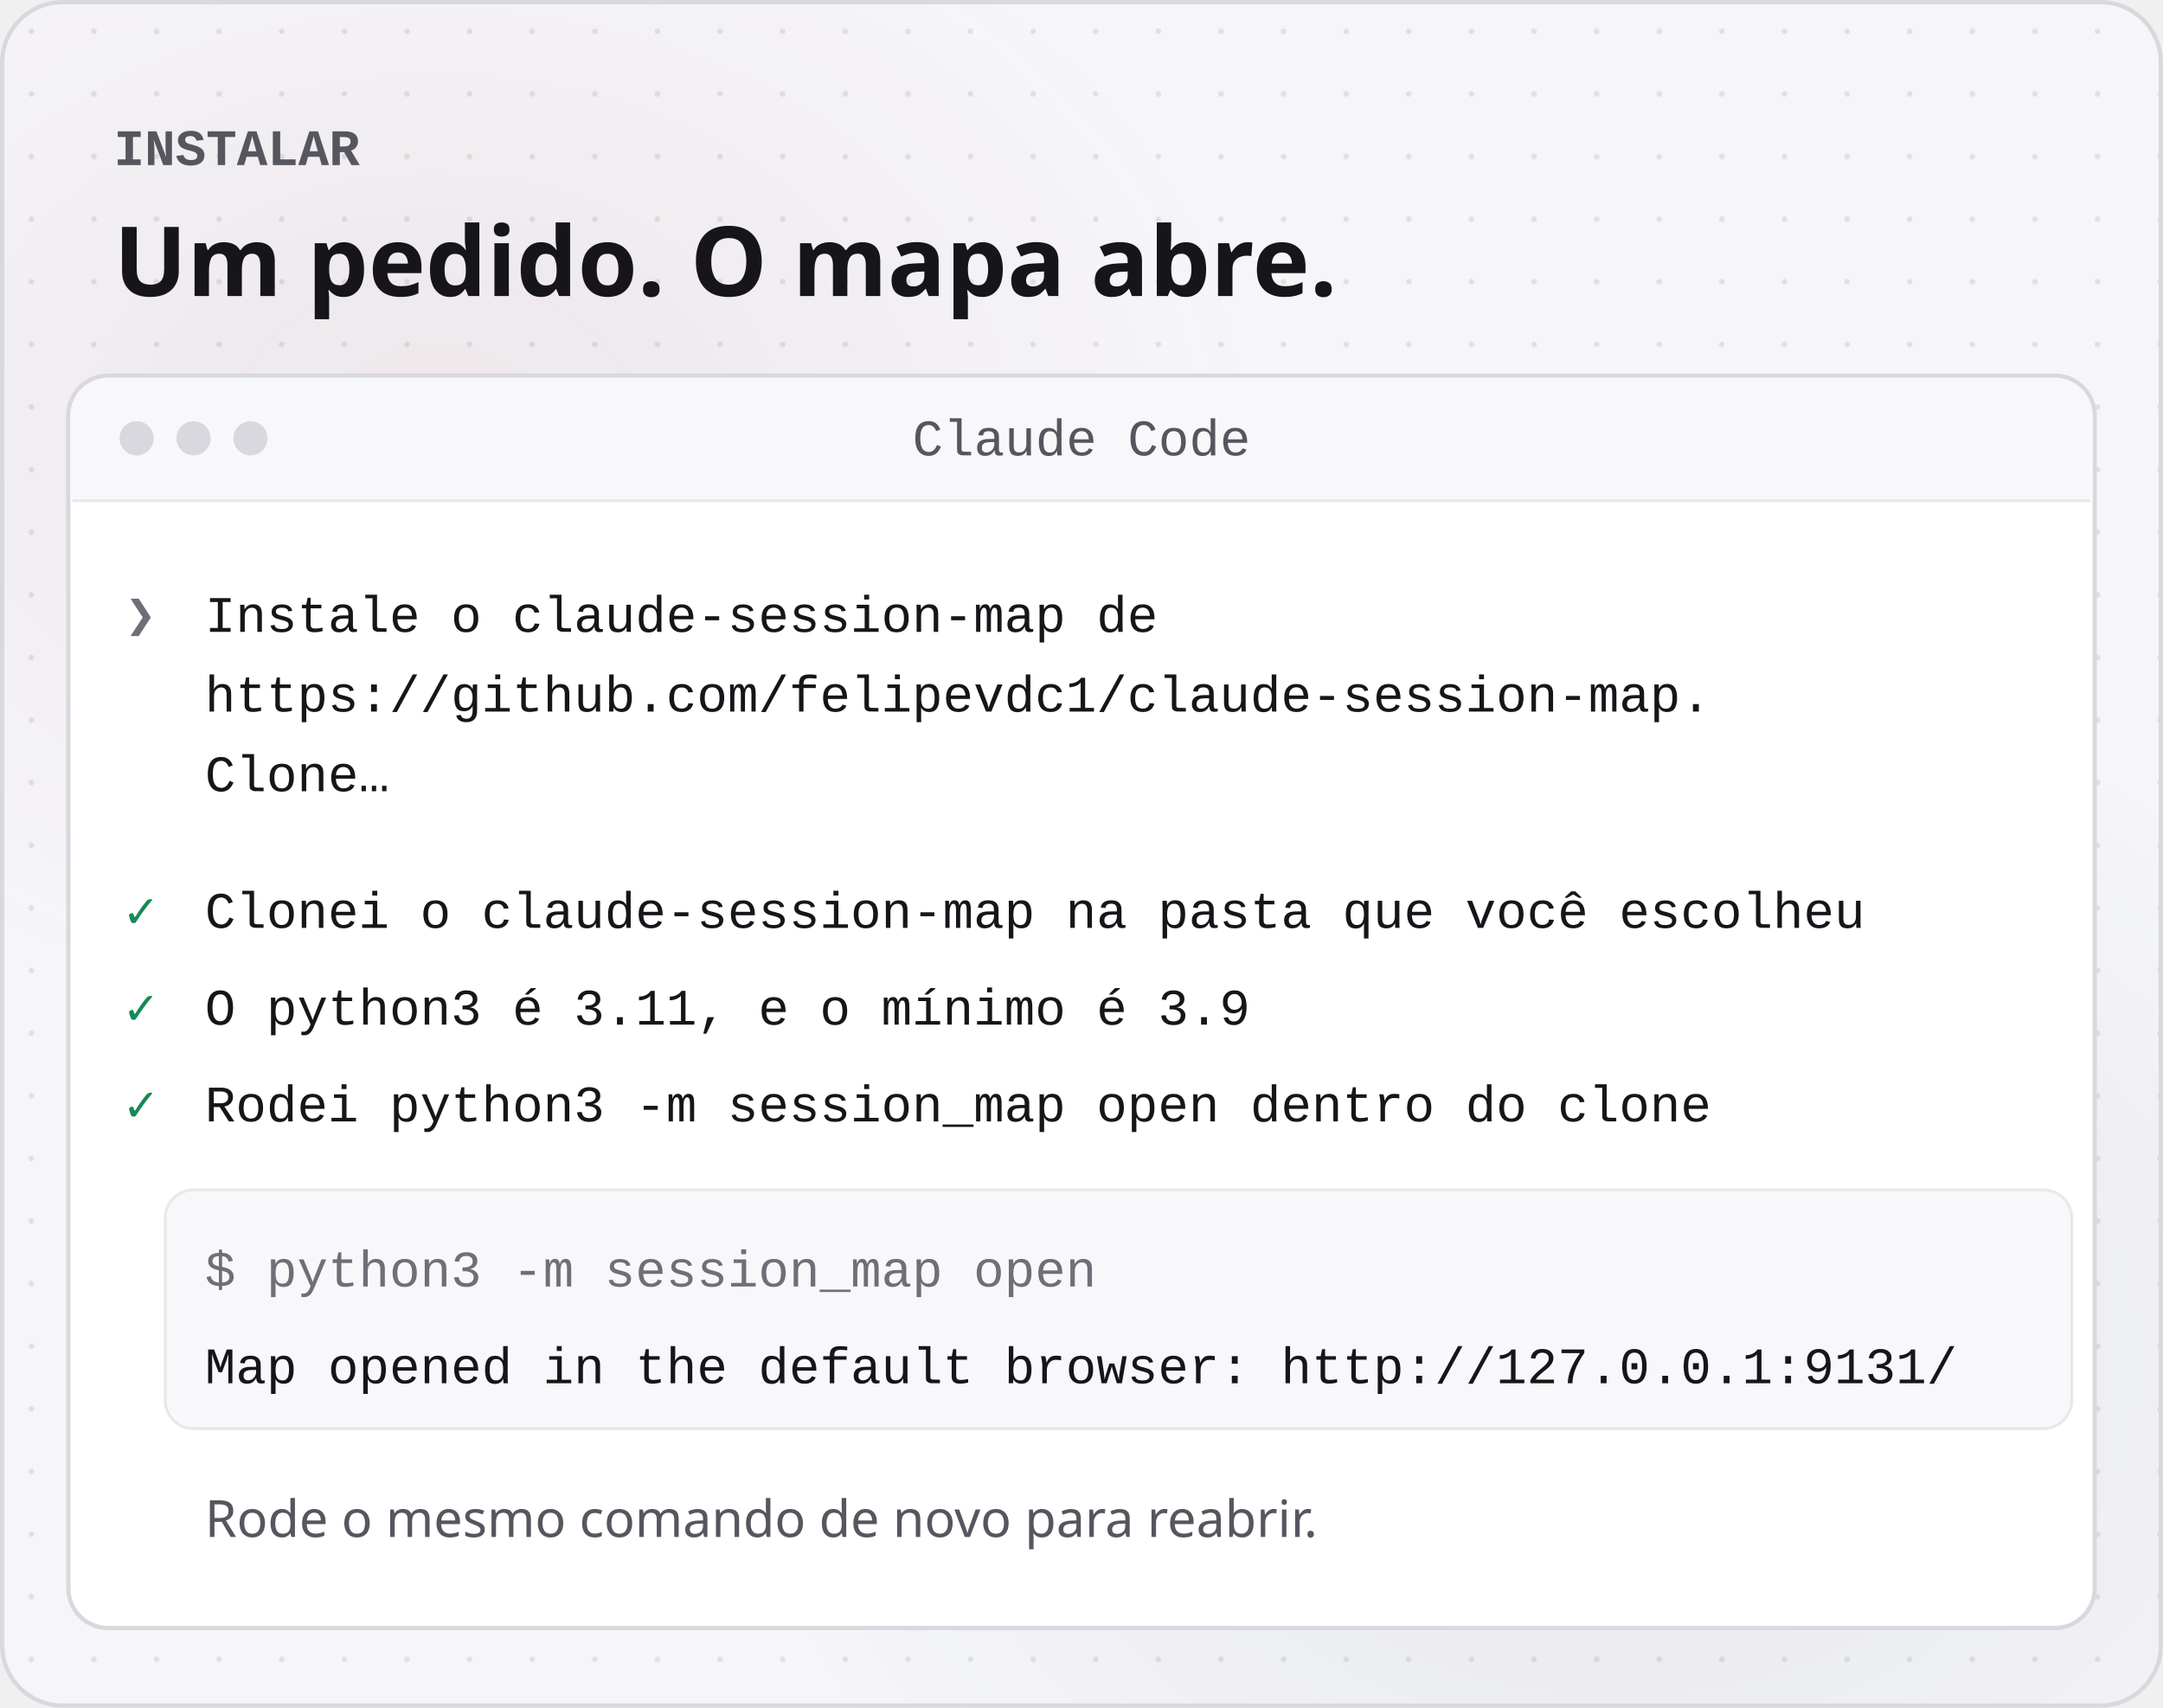
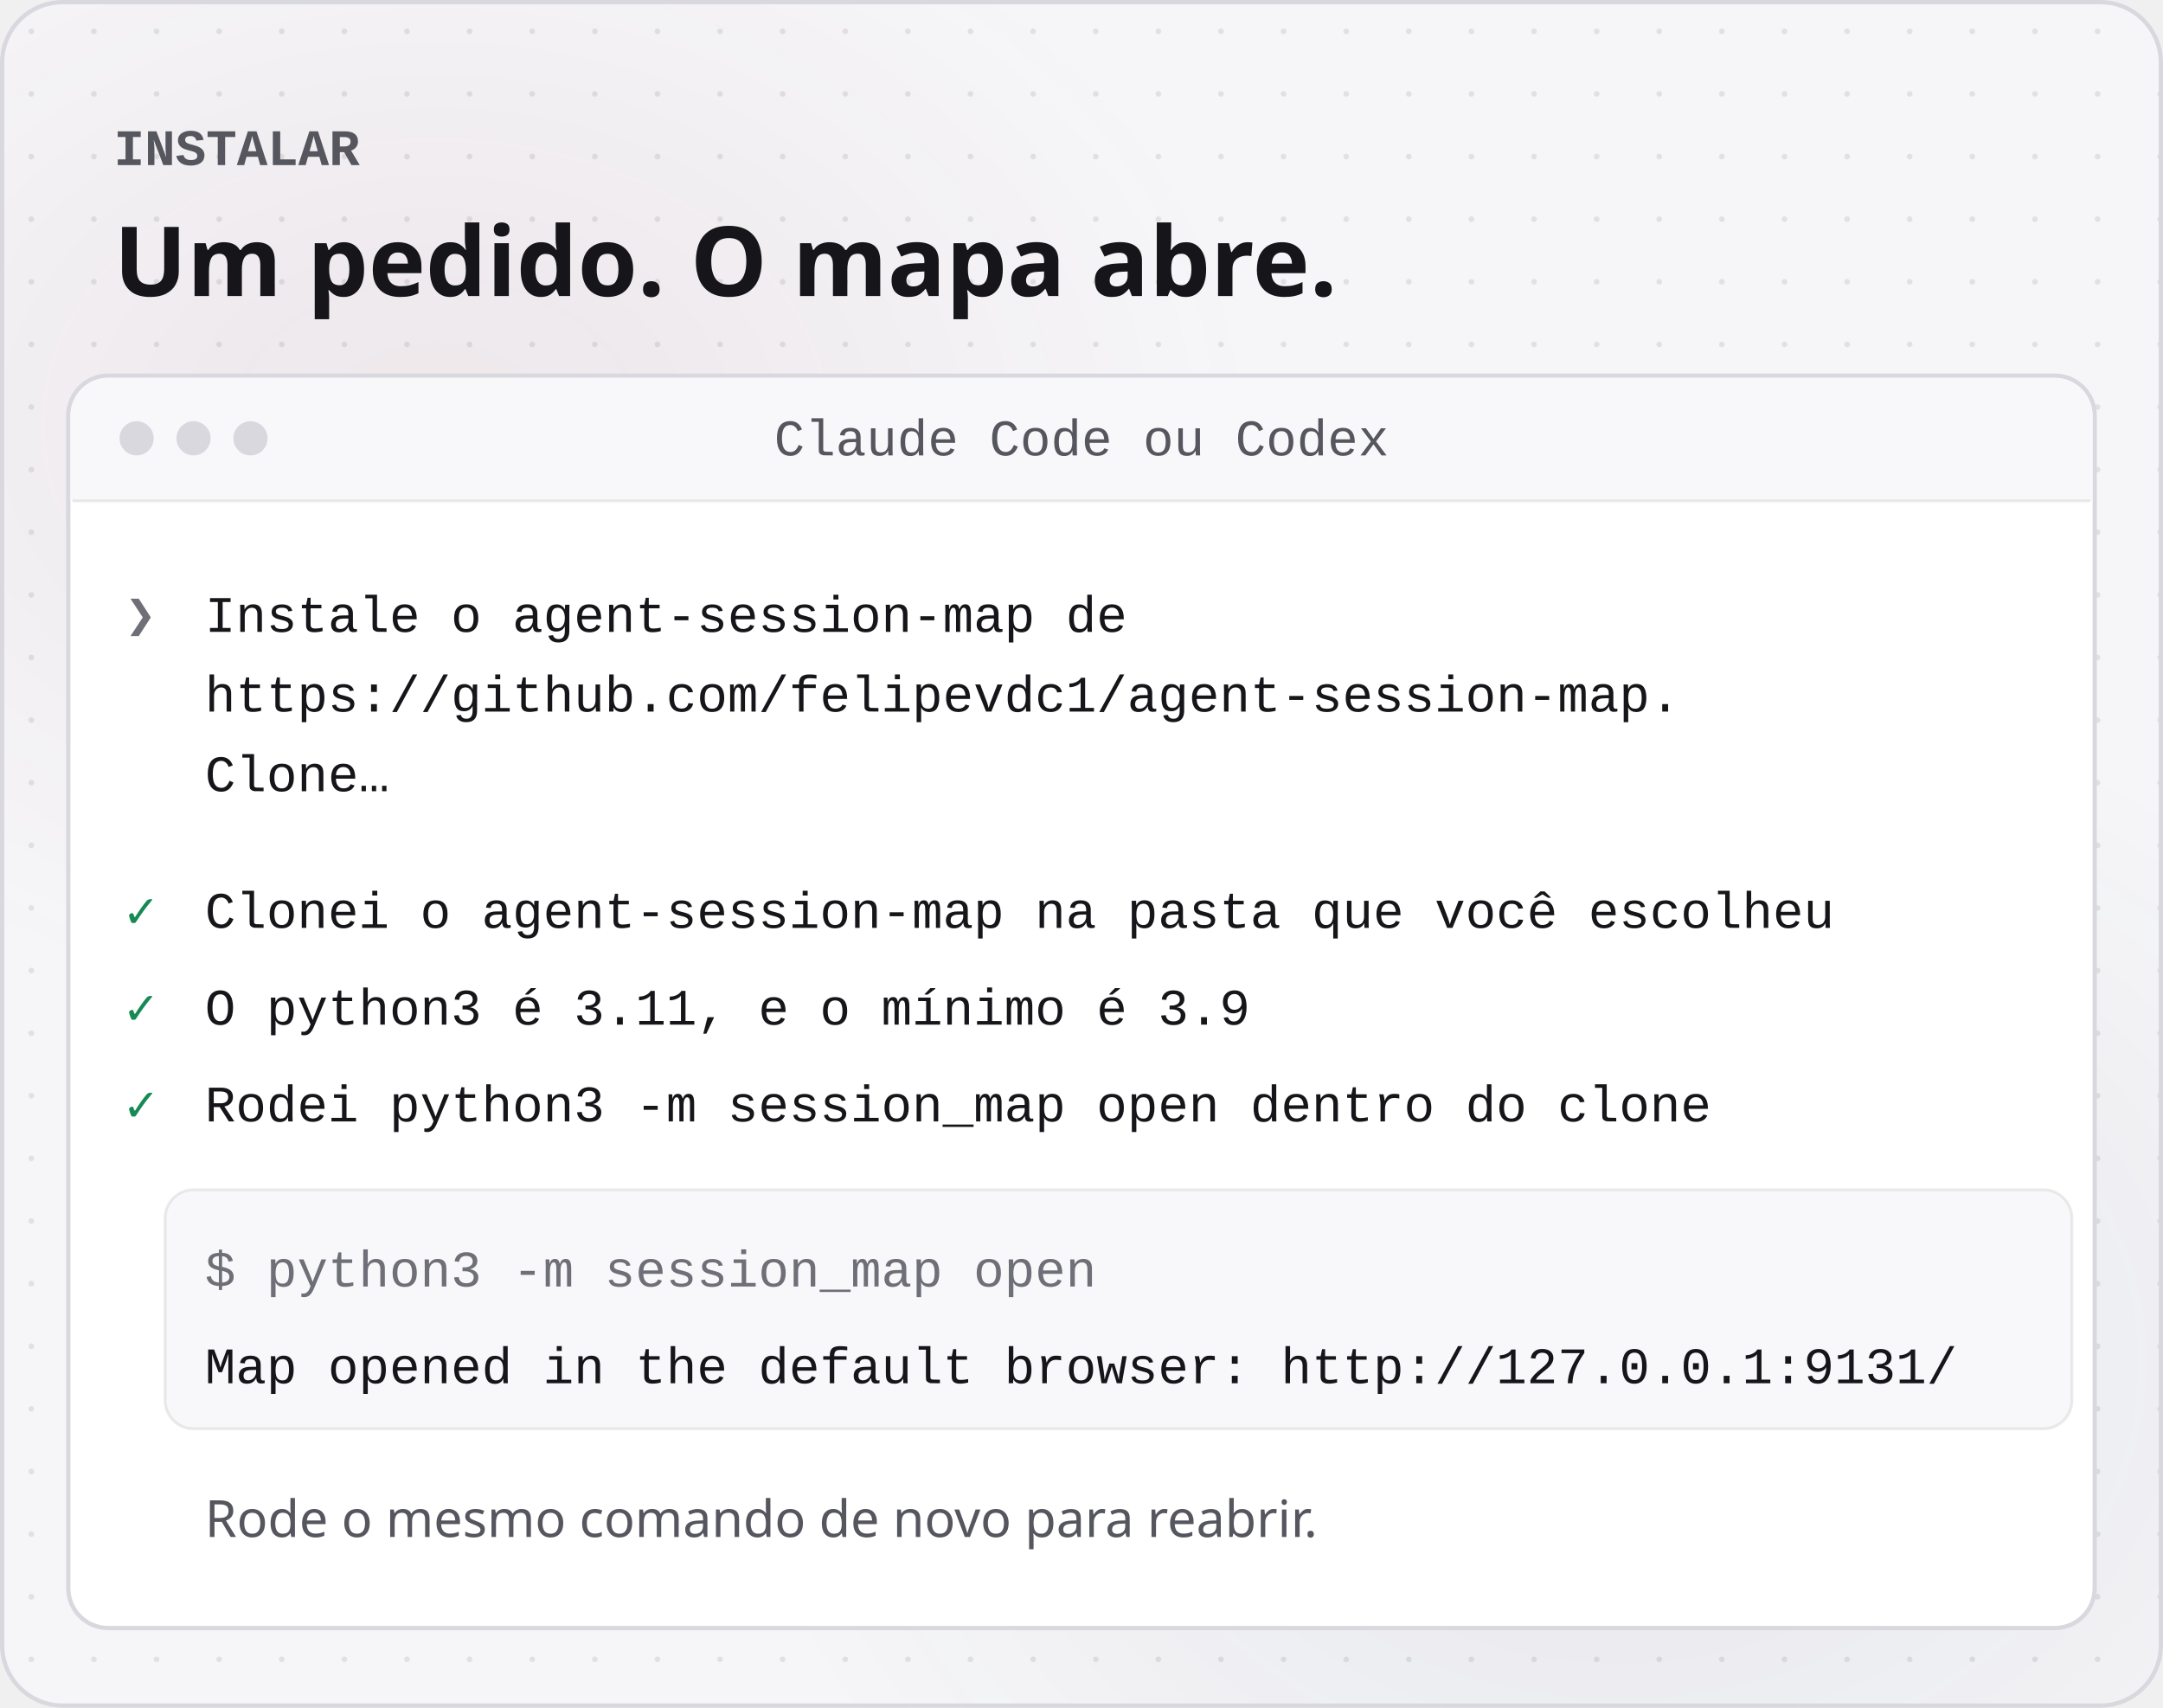
<svg xmlns="http://www.w3.org/2000/svg" viewBox="0 0 760 600" width="760" height="600" role="img" aria-labelledby="t d">
  <style>text{font-family:-apple-system,BlinkMacSystemFont,'Segoe UI','Noto Sans',Helvetica,Arial,sans-serif}.mono{font-family:ui-monospace,SFMono-Regular,'SF Mono',Menlo,Consolas,'Liberation Mono',monospace}.num{font-variant-numeric:tabular-nums}@keyframes l0{0%,6%{opacity:.3}9%,96%{opacity:1}100%{opacity:.3}}.l0{animation:l0 10s cubic-bezier(.23,1,.32,1) infinite}@keyframes l1{0%,16%{opacity:.3}19%,96%{opacity:1}100%{opacity:.3}}.l1{animation:l1 10s cubic-bezier(.23,1,.32,1) infinite}@keyframes l2{0%,26%{opacity:.3}29%,96%{opacity:1}100%{opacity:.3}}.l2{animation:l2 10s cubic-bezier(.23,1,.32,1) infinite}@keyframes l3{0%,36%{opacity:.3}39%,96%{opacity:1}100%{opacity:.3}}.l3{animation:l3 10s cubic-bezier(.23,1,.32,1) infinite}@keyframes l4{0%,46%{opacity:.3}49%,96%{opacity:1}100%{opacity:.3}}.l4{animation:l4 10s cubic-bezier(.23,1,.32,1) infinite}@keyframes l5{0%,56%{opacity:.3}59%,96%{opacity:1}100%{opacity:.3}}.l5{animation:l5 10s cubic-bezier(.23,1,.32,1) infinite}@media (prefers-reduced-motion:reduce){*{animation:none!important}}</style>
  <defs>
    <pattern id="dots" width="22" height="22" patternUnits="userSpaceOnUse">
      <circle cx="11" cy="11" r="1" fill="#0f0f1117" />
    </pattern>
    <radialGradient id="ga">
      <stop offset="0" stop-color="#7a1c3e12" />
      <stop offset=".7" stop-color="#7a1c3e00" />
    </radialGradient>
    <radialGradient id="gb">
      <stop offset="0" stop-color="#242e5614" />
      <stop offset=".7" stop-color="#242e5600" />
    </radialGradient>
    <filter id="glow" x="-20%" y="-40%" width="140%" height="180%">
      <feGaussianBlur stdDeviation="3" />
    </filter>
    <clipPath id="panel">
      <rect width="760" height="600" rx="22" />
    </clipPath>
  </defs>
  <g clip-path="url(#panel)">
    <rect width="760" height="600" fill="#f6f6f8" />
    <ellipse cx="152" cy="150" rx="418" ry="300" fill="url(#ga)" />
    <ellipse cx="570" cy="480" rx="456" ry="360" fill="url(#gb)" />
    <rect width="760" height="600" fill="url(#dots)" />
  </g>
  <rect x=".75" y=".75" width="758.5" height="598.5" rx="21.25" fill="none" stroke="#d8d8de" stroke-width="1.5" />
  <text x="40" y="58" font-size="18" font-weight="700" class="mono" fill="#55565e" data-free="1">INSTALAR</text>
  <text x="40" y="104" font-size="34" font-weight="800" fill="#16161a" data-free="1">Um pedido. O mapa abre.</text>
  <rect x="24" y="132" width="712" height="440" rx="14" fill="#ffffff" stroke="#d8d8de" stroke-width="1.5" />
  <path d="M24.75,176 V146 A13.25,13.25 0 0 1 38,132.75 H722 A13.25,13.25 0 0 1 735.25,146 V176 Z" fill="#f8f8fa" />
  <line x1="25.5" y1="176" x2="734.5" y2="176" stroke="#0f0f1114" stroke-width="1" />
  <circle cx="48" cy="154" r="6" fill="#d8d8de" />
  <circle cx="68" cy="154" r="6" fill="#d8d8de" />
  <circle cx="88" cy="154" r="6" fill="#d8d8de" />
-   <text x="380" y="160" font-size="18" text-anchor="middle" class="mono" fill="#55565e" data-free="1">Claude Code</text>
+   <text x="380" y="160" font-size="18" text-anchor="middle" class="mono" fill="#55565e" data-free="1">Claude Code ou Codex</text>
  <g class="l0">
    <text x="44" y="222" font-size="18" font-weight="700" class="mono" fill="#6e6f77" data-box="44,204,22,26">❯</text>
-     <text x="72" y="222" font-size="18" class="mono" fill="#16161a" data-box="72,204,648,26">Instale o claude-session-map de</text>
-     <text x="72" y="250" font-size="18" class="mono" fill="#16161a" data-box="72,232,648,26">https://github.com/felipevdc1/claude-session-map.</text>
+     <text x="72" y="222" font-size="18" class="mono" fill="#16161a" data-box="72,204,648,26">Instale o agent-session-map de</text>
+     <text x="72" y="250" font-size="18" class="mono" fill="#16161a" data-box="72,232,648,26">https://github.com/felipevdc1/agent-session-map.</text>
    <text x="72" y="278" font-size="18" class="mono" fill="#16161a" data-box="72,260,648,26">Clone…</text>
  </g>
  <g class="l1">
    <text x="44" y="326" font-size="18" font-weight="700" class="mono" fill="#168a54" data-box="44,308,22,26">✓</text>
-     <text x="72" y="326" font-size="18" class="mono" fill="#16161a" data-box="72,308,648,26">Clonei o claude-session-map na pasta que você escolheu</text>
+     <text x="72" y="326" font-size="18" class="mono" fill="#16161a" data-box="72,308,648,26">Clonei o agent-session-map na pasta que você escolheu</text>
  </g>
  <g class="l2">
    <text x="44" y="360" font-size="18" font-weight="700" class="mono" fill="#168a54" data-box="44,342,22,26">✓</text>
    <text x="72" y="360" font-size="18" class="mono" fill="#16161a" data-box="72,342,648,26">O python3 é 3.11, e o mínimo é 3.9</text>
  </g>
  <g class="l3">
    <text x="44" y="394" font-size="18" font-weight="700" class="mono" fill="#168a54" data-box="44,376,22,26">✓</text>
    <text x="72" y="394" font-size="18" class="mono" fill="#16161a" data-box="72,376,648,26">Rodei python3 -m session_map open dentro do clone</text>
  </g>
  <g class="l4">
    <rect x="58" y="418" width="670" height="84" rx="10" fill="#f8f8fa" stroke="#0f0f1114" stroke-width="1" />
    <text x="72" y="452" font-size="18" class="mono" fill="#6e6f77" data-box="72,418,648,40">$ python3 -m session_map open</text>
    <text x="72" y="486" font-size="18" class="mono" fill="#16161a" data-box="72,460,648,40">Map opened in the default browser: http://127.0.0.1:9131/</text>
  </g>
  <g class="l5">
    <text x="72" y="540" font-size="18" fill="#55565e" data-box="72,522,648,26">Rode o mesmo comando de novo para reabrir.</text>
  </g>
</svg>
